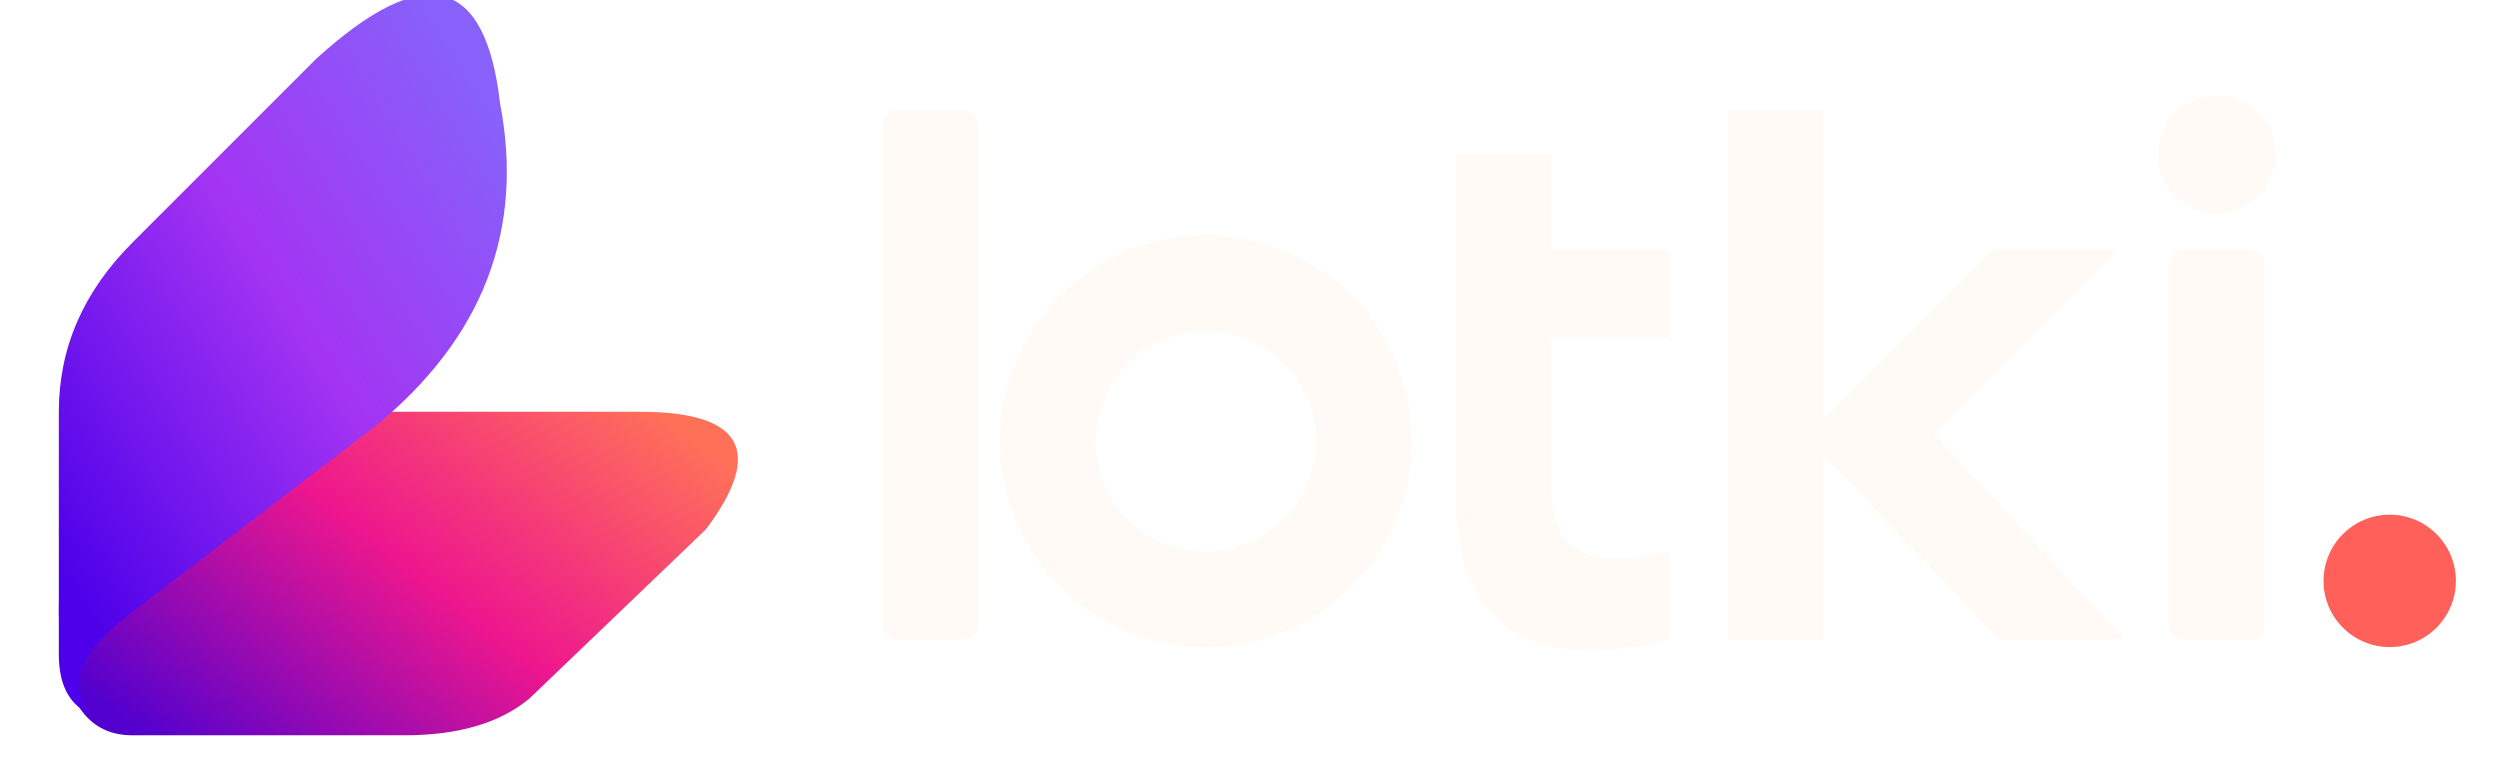
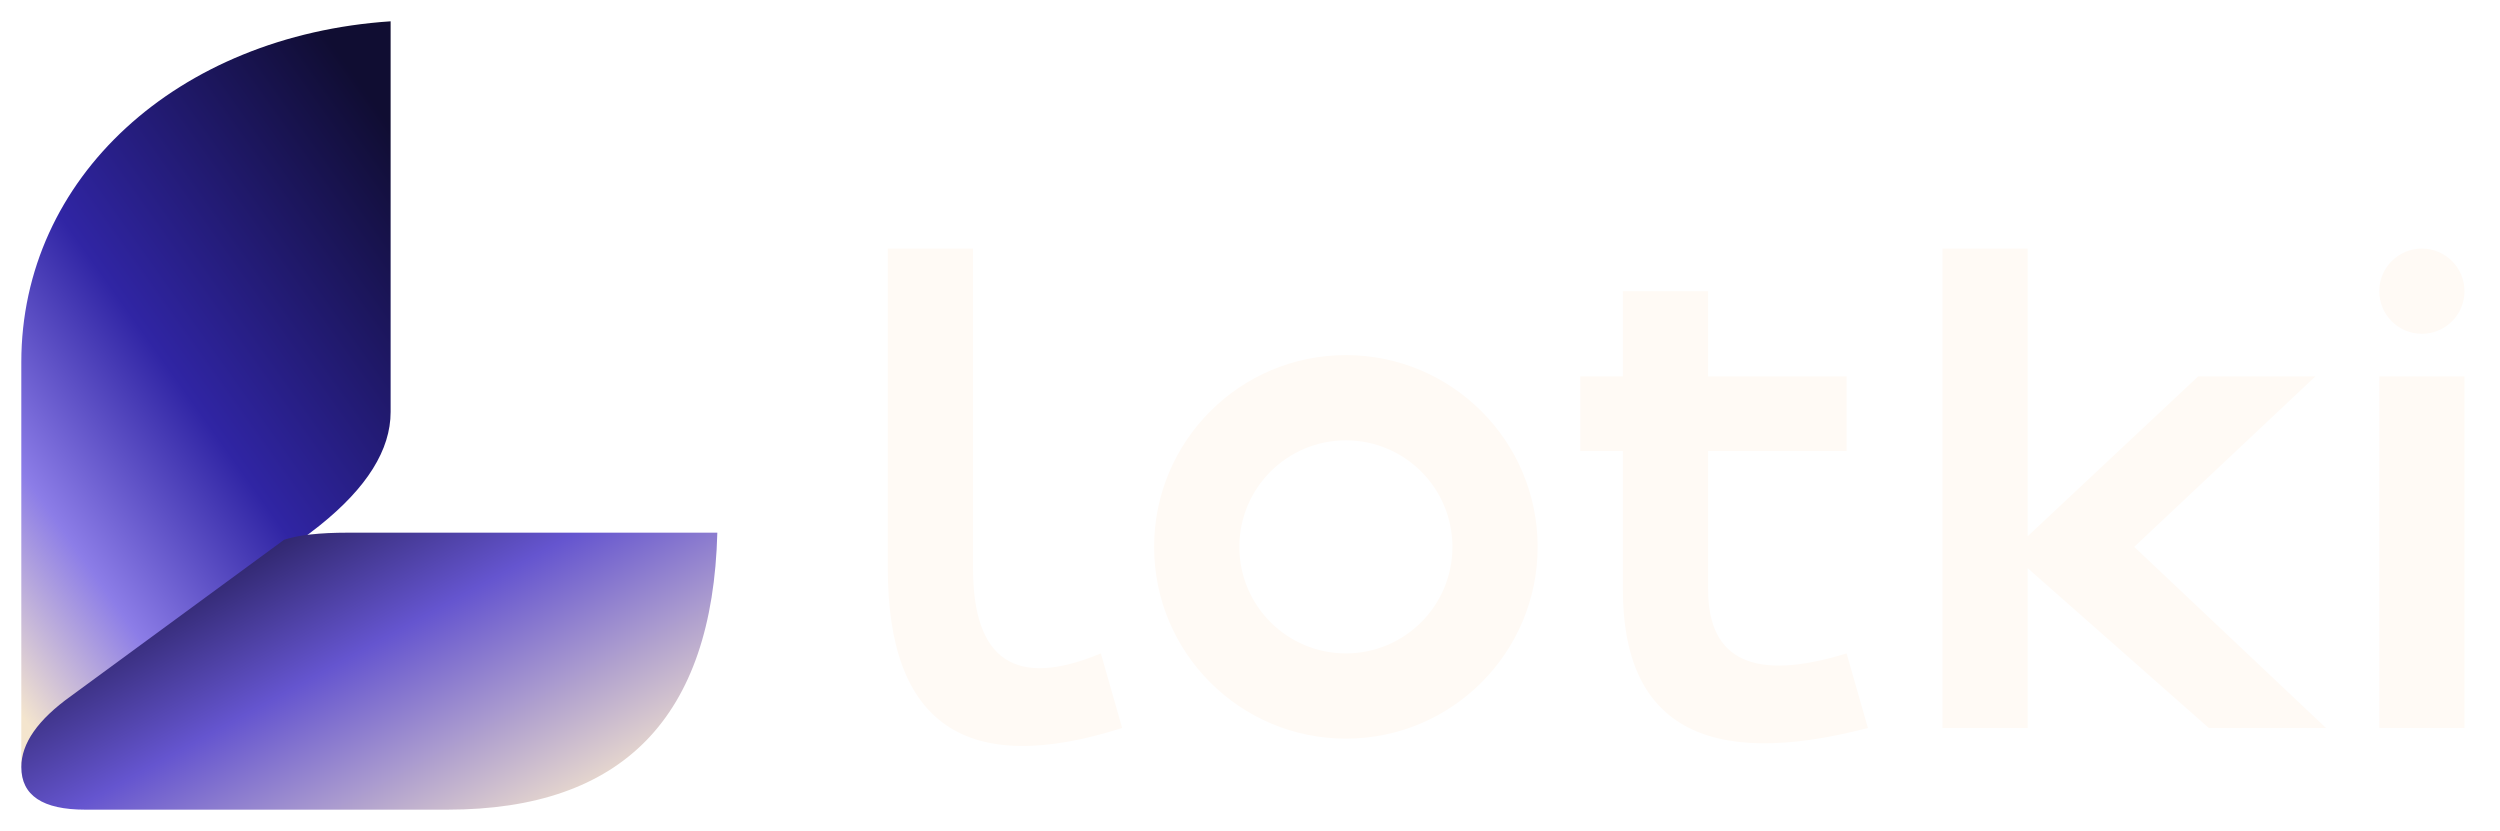
- <svg xmlns="http://www.w3.org/2000/svg" viewBox="0 0 340 105" color="#fffaf5">
+ <svg xmlns="http://www.w3.org/2000/svg" viewBox="-3 -3 352 117" color="#fffaf5">
  <defs>
-     <linearGradient id="b" x1="0" y1=".8" x2="1" y2=".2">
-       <stop stop-color="#5200cf" />
-       <stop offset=".52" stop-color="#ed168e" />
-       <stop offset="1" stop-color="#ff7059" />
+     <linearGradient id="a" x1=".8" y1="0" x2=".1" y2="1">
+       <stop stop-color="#100d32" />
+       <stop offset=".5" stop-color="#3025a4" />
+       <stop offset=".78" stop-color="#8c7de7" />
+       <stop offset="1" stop-color="#f4e5ce" />
    </linearGradient>
-     <linearGradient id="a" x1="0" y1=".8" x2=".8" y2="0">
-       <stop stop-color="#4d00e9" />
-       <stop offset=".55" stop-color="#a334f2" />
-       <stop offset="1" stop-color="#8860fa" />
+     <linearGradient id="b" x1="0" y1=".25" x2=".9" y2=".9">
+       <stop stop-color="#16103e" />
+       <stop offset=".45" stop-color="#6555cf" />
+       <stop offset="1" stop-color="#f4e5ce" />
    </linearGradient>
  </defs>
-   <path d="M8 83 Q8 69 30 56 L87 56 Q108 56 96 72 L72 95 Q66 100 55 100 H18 Q8 100 8 83Z" fill="url(#b)" />
-   <path d="M8 89 V56 Q8 43 18 33 L43 8 Q65 -12 68 14 Q73 40 51 58 L17 84 Q8 91 12 97 Q8 95 8 89Z" fill="url(#a)" />
-   <g fill="currentColor">
-     <rect x="120" y="15" width="13" height="72" rx="2" />
-     <path fill-rule="evenodd" d="M164 32a28 28 0 1 0 0 56 28 28 0 0 0 0-56m0 13a15 15 0 1 1 0 30 15 15 0 0 1 0-30" />
-     <path d="M198 21h13v13h16v12h-16v21q0 12 16 8v12q-29 7-29-20Z" />
-     <path d="M235 15h13v42l23-23h17l-25 25 26 28h-17l-24-25v25h-13Z" />
-     <rect x="295" y="34" width="13" height="53" rx="2" />
-     <circle cx="301.5" cy="21" r="8" />
+   <path d="M0 105V48C0 22 22 2 52 0V55Q52 63 42 71L7 98Q0 103 0 105Z" fill="url(#a)" />
+   <path d="M0 105Q0 100 7 95L37 73Q40 72 46 72H98Q97 111 60 111H9Q0 111 0 105Z" fill="url(#b)" />
+   <g transform="translate(122 32) scale(1.5)">
+     <g fill="currentColor">
+       <path d="M0 0H8V30Q8 43 20 38L22 45Q0 52 0 30Z" />
+       <path fill-rule="evenodd" d="M43 10a18 18 0 1 0 0 36 18 18 0 0 0 0-36m0 8a10 10 0 1 1 0 20 10 10 0 0 1 0-20" />
+       <path d="M69 4H77V12H90V19H77V32Q77 42 90 38L92 45Q69 51 69 32V19H65V12H69Z" />
+       <path d="M99 0H107V27L123 12H134L117 28L135 45H124L107 30V45H99Z" />
+       <rect x="140" y="12" width="8" height="33" />
+       <circle cx="144" cy="4" r="4" />
+     </g>
  </g>
-   <circle cx="325" cy="79" r="9" fill="#ff6059" />
</svg>
